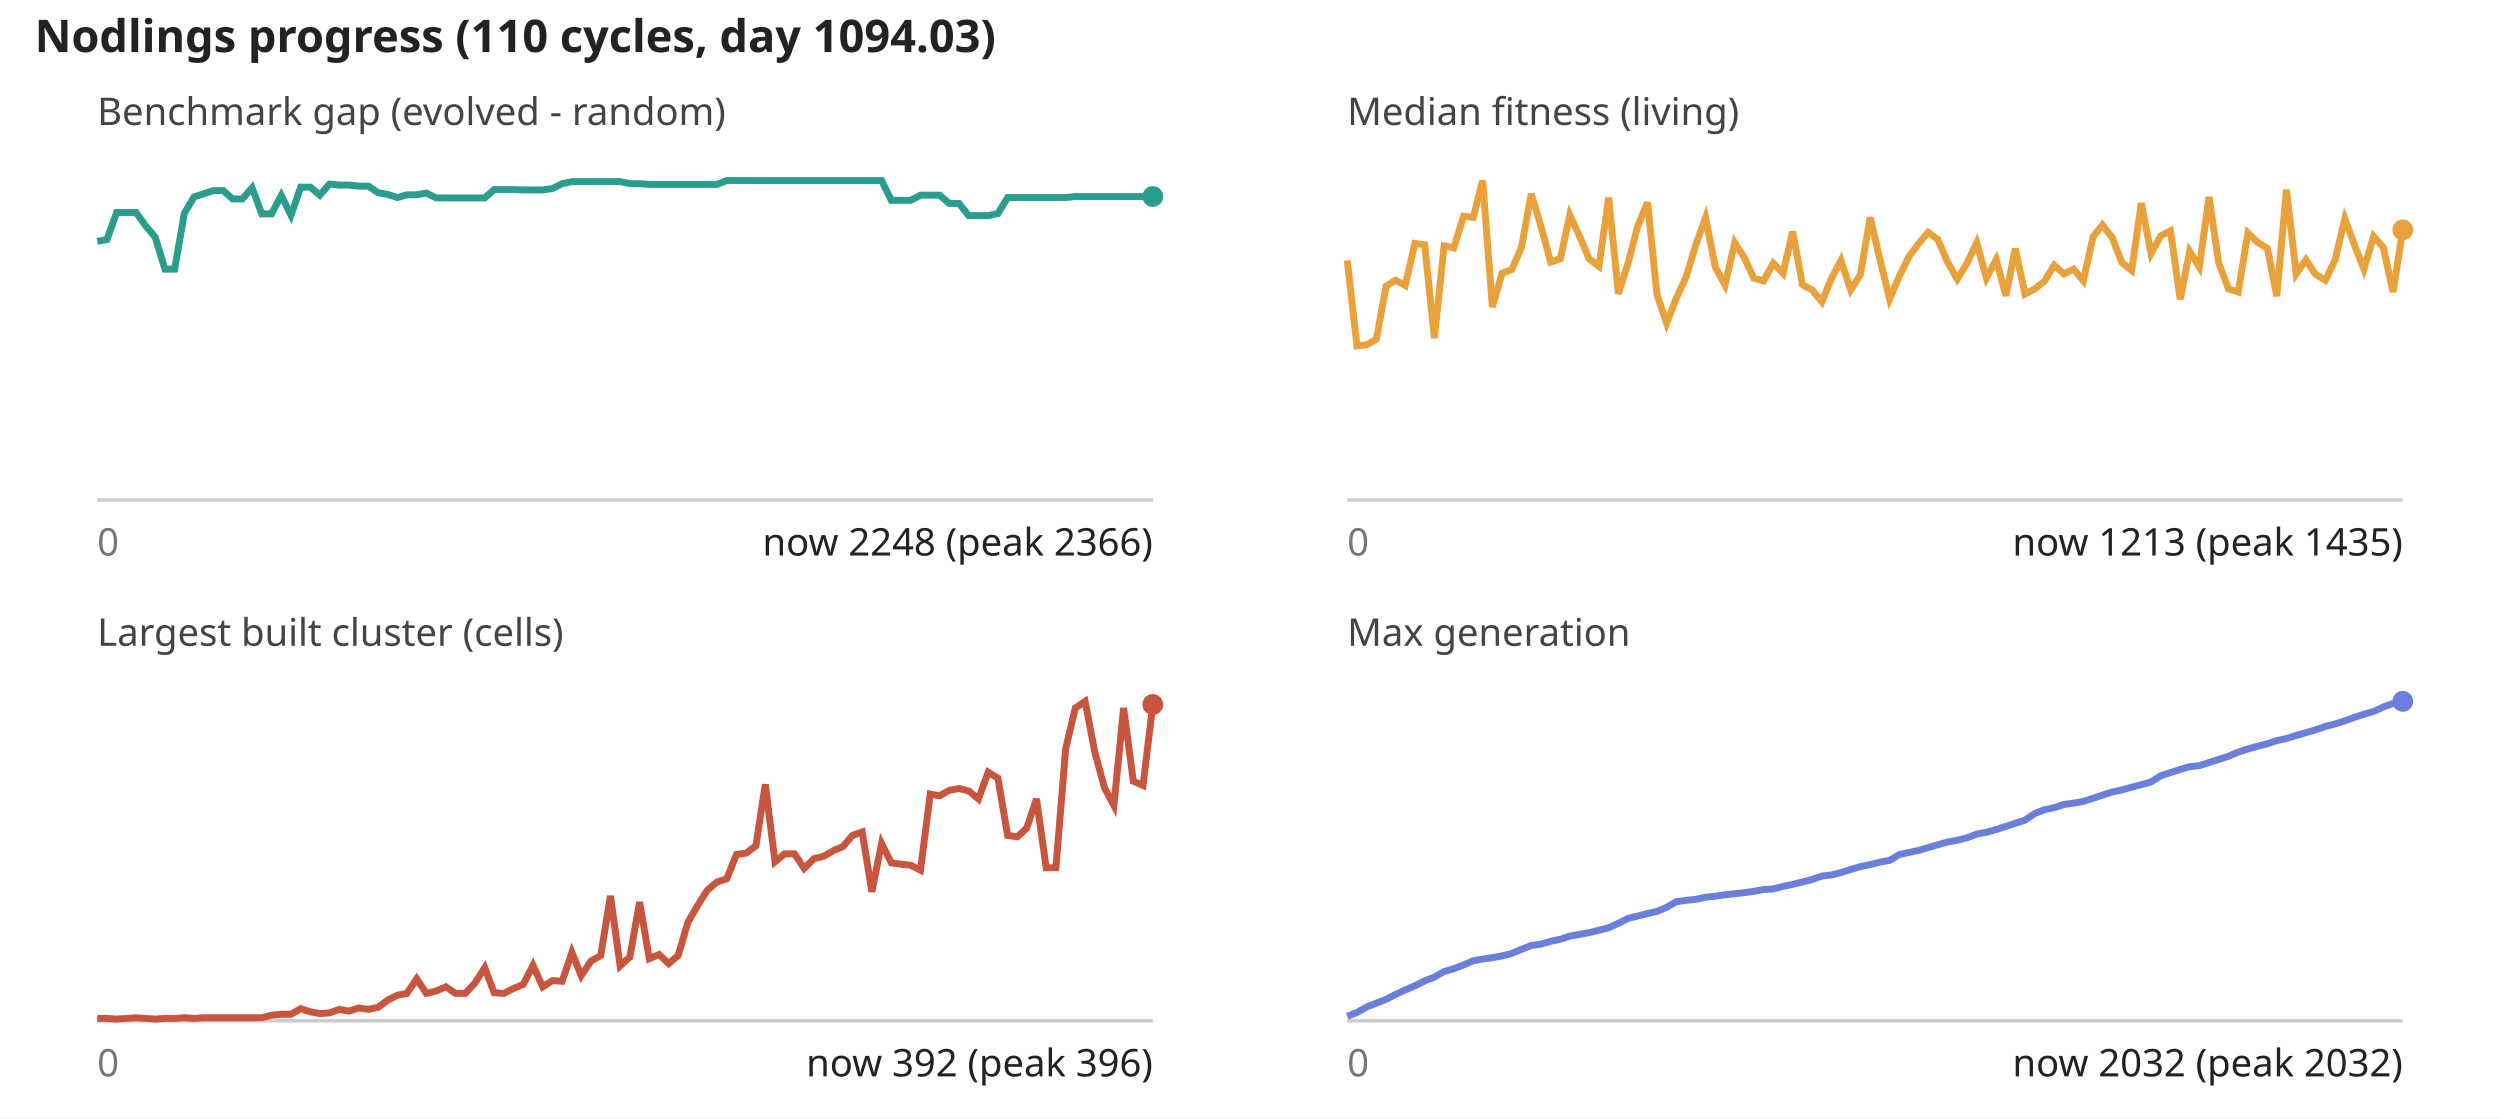
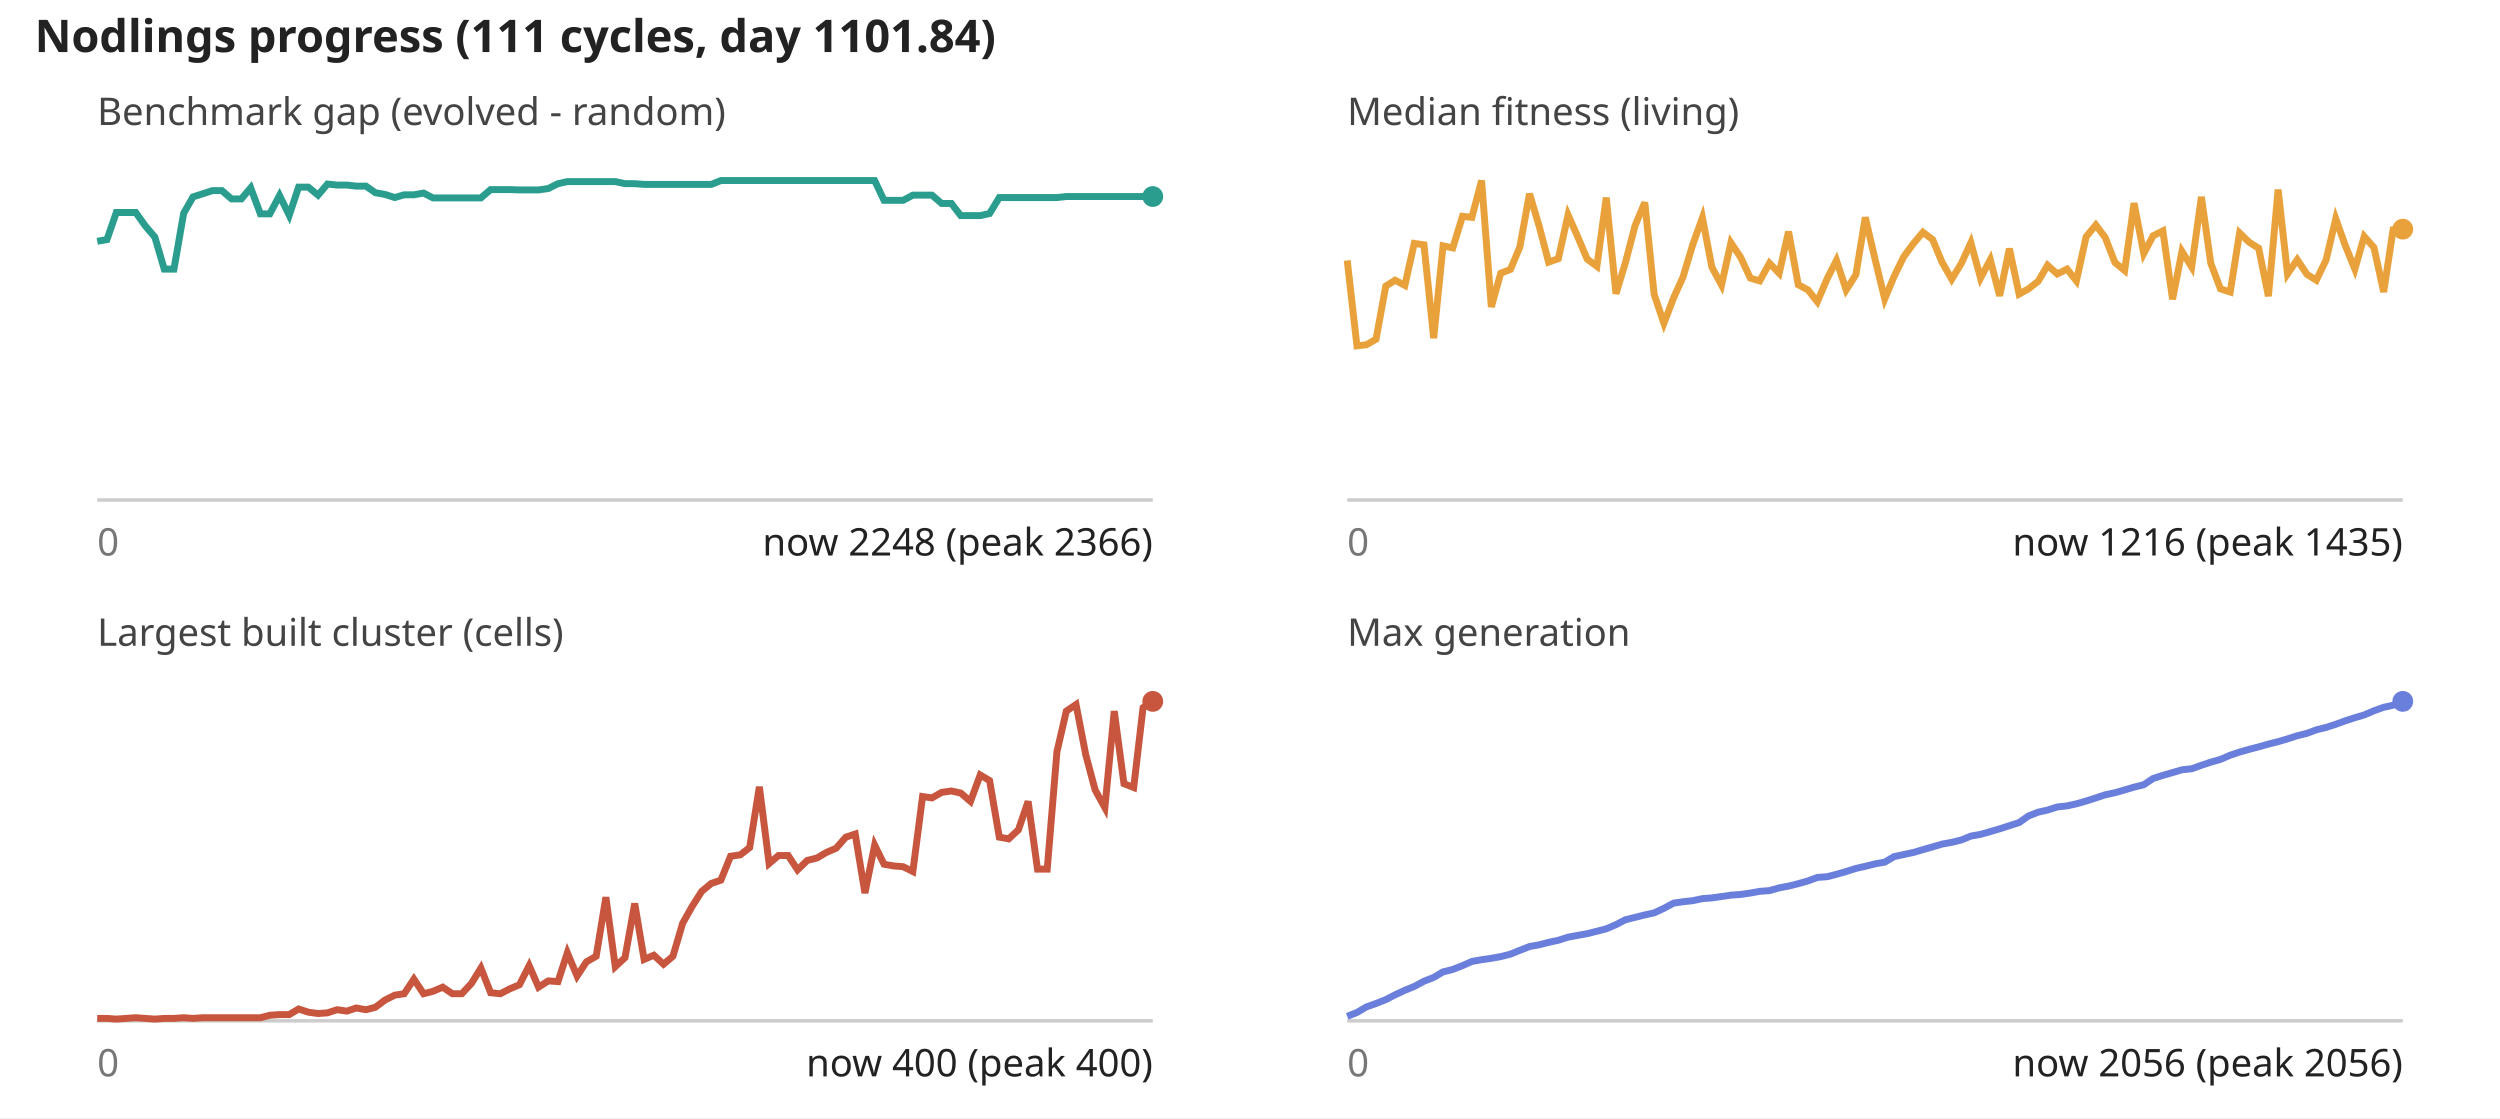
<svg xmlns="http://www.w3.org/2000/svg" viewBox="0 0 720 322" font-family="sans-serif" font-size="11">
  <rect width="100%" height="100%" fill="#fff" />
-   <text x="10" y="15" font-size="13" font-weight="bold" fill="#222">Nodlings progress (110 cycles, day 1094.03)</text>
+   <text x="10" y="15" font-size="13" font-weight="bold" fill="#222">Nodlings progress (111 cycles, day 1101.84)</text>
  <text x="28" y="36" fill="#444">Benchmark gap (evolved - random)</text>
  <line x1="28" y1="144" x2="332" y2="144" stroke="#ccc" />
-   <polyline fill="none" stroke="#2a9d8f" stroke-width="2" points="28.0,69.5 30.8,69.0 33.6,61.2 36.4,61.2 39.2,61.2 41.9,65.0 44.7,68.3 47.5,77.5 50.3,77.5 53.1,61.4 55.9,56.7 58.7,55.8 61.5,54.9 64.3,54.9 67.0,57.3 69.8,57.3 72.6,54.1 75.4,61.6 78.2,61.6 81.0,56.3 83.8,62.0 86.6,53.9 89.4,53.9 92.1,56.2 94.9,53.0 97.7,53.3 100.5,53.3 103.3,53.6 106.1,53.6 108.9,55.5 111.7,56.0 114.5,56.9 117.2,56.1 120.0,56.1 122.8,55.6 125.6,57.0 128.4,57.0 131.2,57.0 134.0,57.0 136.8,57.0 139.6,57.0 142.3,54.6 145.1,54.6 147.9,54.6 150.7,54.7 153.5,54.7 156.3,54.7 159.1,54.3 161.9,52.9 164.7,52.3 167.4,52.3 170.2,52.3 173.0,52.3 175.8,52.3 178.6,52.3 181.4,52.9 184.2,52.9 187.0,53.1 189.8,53.1 192.6,53.1 195.3,53.1 198.1,53.1 200.9,53.1 203.7,53.1 206.5,53.1 209.3,52.0 212.1,52.0 214.9,52.0 217.7,52.0 220.4,52.0 223.2,52.0 226.0,52.0 228.8,52.0 231.6,52.0 234.4,52.0 237.2,52.0 240.0,52.0 242.8,52.0 245.5,52.0 248.3,52.0 251.1,52.0 253.9,52.0 256.7,57.7 259.5,57.7 262.3,57.7 265.1,56.2 267.9,56.2 270.6,56.2 273.4,58.6 276.2,58.6 279.0,62.1 281.8,62.1 284.6,62.1 287.4,61.5 290.2,56.9 293.0,56.9 295.7,56.9 298.5,56.9 301.3,56.9 304.1,56.9 306.9,56.9 309.7,56.6 312.5,56.6 315.3,56.6 318.1,56.6 320.8,56.6 323.6,56.6 326.4,56.6 329.2,56.6 332.0,56.6" />
+   <polyline fill="none" stroke="#2a9d8f" stroke-width="2" points="28.0,69.5 30.8,69.0 33.5,61.2 36.3,61.2 39.1,61.2 41.8,65.0 44.6,68.3 47.3,77.5 50.1,77.5 52.9,61.4 55.6,56.7 58.4,55.8 61.2,54.9 63.9,54.9 66.7,57.3 69.5,57.3 72.2,54.1 75.0,61.6 77.7,61.6 80.5,56.3 83.3,62.0 86.0,53.9 88.8,53.9 91.6,56.2 94.3,53.0 97.1,53.3 99.9,53.3 102.6,53.6 105.4,53.6 108.1,55.5 110.9,56.0 113.7,56.9 116.4,56.1 119.2,56.1 122.0,55.6 124.7,57.0 127.5,57.0 130.3,57.0 133.0,57.0 135.8,57.0 138.5,57.0 141.3,54.6 144.1,54.6 146.8,54.6 149.6,54.7 152.4,54.7 155.1,54.7 157.9,54.3 160.7,52.9 163.4,52.3 166.2,52.3 168.9,52.3 171.7,52.3 174.5,52.3 177.2,52.3 180.0,52.9 182.8,52.9 185.5,53.1 188.3,53.1 191.1,53.1 193.8,53.1 196.6,53.1 199.3,53.1 202.1,53.1 204.9,53.1 207.6,52.0 210.4,52.0 213.2,52.0 215.9,52.0 218.7,52.0 221.5,52.0 224.2,52.0 227.0,52.0 229.7,52.0 232.5,52.0 235.3,52.0 238.0,52.0 240.8,52.0 243.6,52.0 246.3,52.0 249.1,52.0 251.9,52.0 254.6,57.7 257.4,57.7 260.1,57.7 262.9,56.2 265.7,56.2 268.4,56.2 271.2,58.6 274.0,58.6 276.7,62.1 279.5,62.1 282.3,62.1 285.0,61.5 287.8,56.9 290.5,56.9 293.3,56.9 296.1,56.9 298.8,56.9 301.6,56.9 304.4,56.9 307.1,56.6 309.9,56.6 312.7,56.6 315.4,56.6 318.2,56.6 320.9,56.6 323.7,56.6 326.5,56.6 329.2,56.6 332.0,56.6" />
  <circle cx="332.0" cy="56.6" r="3" fill="#2a9d8f" />
  <text x="28" y="160" fill="#777">0</text>
  <text x="332" y="160" text-anchor="end" fill="#222">now 2248 (peak 2366)</text>
  <text x="388" y="36" fill="#444">Median fitness (living)</text>
  <line x1="388" y1="144" x2="692" y2="144" stroke="#ccc" />
-   <polyline fill="none" stroke="#e9a23b" stroke-width="2" points="388.0,75.0 390.8,99.6 393.6,99.3 396.4,97.7 399.2,82.4 401.9,80.7 404.7,82.2 407.5,70.1 410.3,70.5 413.1,97.4 415.9,70.8 418.7,71.4 421.5,62.3 424.3,62.6 427.0,52.0 429.8,88.4 432.6,78.7 435.4,77.6 438.2,71.2 441.0,55.8 443.8,65.2 446.6,75.5 449.4,74.5 452.1,61.9 454.9,68.0 457.7,74.6 460.5,76.7 463.3,56.9 466.1,84.6 468.9,75.7 471.7,65.0 474.5,58.3 477.2,84.8 480.0,93.1 482.8,85.8 485.6,79.8 488.4,70.5 491.2,62.7 494.0,76.9 496.8,82.1 499.6,69.9 502.3,74.1 505.1,80.1 507.9,80.9 510.7,75.8 513.5,78.7 516.3,66.7 519.1,82.0 521.9,83.5 524.7,86.9 527.4,80.3 530.2,75.0 533.0,83.5 535.8,79.1 538.6,62.6 541.4,74.6 544.2,86.1 547.0,79.6 549.8,73.9 552.6,70.1 555.3,66.9 558.1,69.0 560.9,75.5 563.7,80.4 566.5,75.8 569.3,69.9 572.1,80.1 574.9,74.8 577.7,85.2 580.4,71.6 583.2,84.7 586.0,83.2 588.8,81.0 591.6,76.4 594.4,78.9 597.2,77.5 600.0,80.9 602.8,68.2 605.5,64.8 608.3,68.4 611.1,75.6 613.9,77.9 616.7,58.5 619.5,73.0 622.3,67.9 625.1,66.5 627.9,86.2 630.6,72.4 633.4,76.9 636.2,56.7 639.0,75.8 641.8,83.2 644.6,84.1 647.4,67.1 650.2,69.8 653.0,71.5 655.7,85.3 658.5,54.6 661.3,78.9 664.1,74.8 666.9,79.0 669.7,80.7 672.5,74.9 675.3,63.0 678.1,70.6 680.8,77.5 683.6,68.1 686.4,71.3 689.2,84.1 692.0,66.2" />
-   <circle cx="692.0" cy="66.2" r="3" fill="#e9a23b" />
+   <polyline fill="none" stroke="#e9a23b" stroke-width="2" points="388.0,75.0 390.8,99.6 393.5,99.3 396.3,97.7 399.1,82.4 401.8,80.7 404.6,82.2 407.3,70.1 410.1,70.5 412.9,97.4 415.6,70.8 418.4,71.4 421.2,62.3 423.9,62.6 426.7,52.0 429.5,88.4 432.2,78.7 435.0,77.6 437.7,71.2 440.5,55.8 443.3,65.2 446.0,75.5 448.8,74.5 451.6,61.9 454.3,68.0 457.1,74.6 459.9,76.7 462.6,56.9 465.4,84.6 468.1,75.7 470.9,65.0 473.7,58.3 476.4,84.8 479.2,93.1 482.0,85.8 484.7,79.8 487.5,70.5 490.3,62.7 493.0,76.9 495.8,82.1 498.5,69.9 501.3,74.1 504.1,80.1 506.8,80.9 509.6,75.8 512.4,78.7 515.1,66.7 517.9,82.0 520.7,83.5 523.4,86.9 526.2,80.3 528.9,75.0 531.7,83.5 534.5,79.1 537.2,62.6 540.0,74.6 542.8,86.1 545.5,79.6 548.3,73.9 551.1,70.1 553.8,66.9 556.6,69.0 559.3,75.5 562.1,80.4 564.9,75.8 567.6,69.9 570.4,80.1 573.2,74.8 575.9,85.2 578.7,71.6 581.5,84.7 584.2,83.2 587.0,81.0 589.7,76.4 592.5,78.9 595.3,77.5 598.0,80.9 600.8,68.2 603.6,64.8 606.3,68.4 609.1,75.6 611.9,77.9 614.6,58.5 617.4,73.0 620.1,67.9 622.9,66.5 625.7,86.2 628.4,72.4 631.2,76.9 634.0,56.7 636.7,75.8 639.5,83.2 642.3,84.1 645.0,67.1 647.8,69.8 650.5,71.5 653.3,85.3 656.1,54.6 658.8,78.9 661.6,74.8 664.4,79.0 667.1,80.7 669.9,74.9 672.7,63.0 675.4,70.6 678.2,77.5 680.9,68.1 683.7,71.3 686.5,84.1 689.2,66.2 692.0,66.0" />
+   <circle cx="692.0" cy="66.0" r="3" fill="#e9a23b" />
  <text x="388" y="160" fill="#777">0</text>
-   <text x="692" y="160" text-anchor="end" fill="#222">now 1213 (peak 1435)</text>
+   <text x="692" y="160" text-anchor="end" fill="#222">now 1216 (peak 1435)</text>
  <text x="28" y="186" fill="#444">Largest built cluster (cells)</text>
  <line x1="28" y1="294" x2="332" y2="294" stroke="#ccc" />
-   <polyline fill="none" stroke="#c8553d" stroke-width="2" points="28.0,293.3 30.8,293.3 33.6,293.5 36.4,293.3 39.2,293.1 41.9,293.3 44.7,293.5 47.5,293.3 50.3,293.3 53.1,293.1 55.9,293.3 58.7,293.1 61.5,293.1 64.3,293.1 67.0,293.1 69.8,293.1 72.6,293.1 75.4,293.1 78.2,292.4 81.0,292.1 83.8,292.1 86.6,290.5 89.4,291.4 92.1,291.9 94.9,291.7 97.7,290.7 100.5,291.2 103.3,290.3 106.1,290.7 108.9,290.1 111.7,288.0 114.5,286.6 117.2,286.1 120.0,281.9 122.8,286.1 125.6,285.4 128.4,284.2 131.2,286.1 134.0,286.1 136.8,283.1 139.6,278.7 142.3,285.9 145.1,286.1 147.9,284.7 150.7,283.5 153.5,278.0 156.3,284.2 159.1,282.4 161.9,282.6 164.7,274.3 167.4,281.0 170.2,276.8 173.0,275.2 175.8,258.0 178.6,278.2 181.4,275.6 184.2,259.8 187.0,276.1 189.8,274.9 192.6,277.5 195.3,275.2 198.1,265.7 200.9,260.8 203.7,256.4 206.5,254.0 209.3,253.1 212.1,246.1 214.9,245.7 217.7,243.6 220.4,225.9 223.2,248.2 226.0,245.9 228.8,245.9 231.6,250.1 234.4,247.3 237.2,246.6 240.0,245.0 242.8,243.8 245.5,240.6 248.3,239.6 251.1,256.8 253.9,242.9 256.7,248.5 259.5,248.9 262.3,249.2 265.1,250.6 267.9,228.7 270.6,229.2 273.4,227.6 276.2,227.1 279.0,227.8 281.8,230.1 284.6,222.4 287.4,224.1 290.2,240.6 293.0,241.0 295.7,238.5 298.5,230.1 301.3,249.9 304.1,249.9 306.9,215.7 309.7,203.9 312.5,202.0 315.3,216.6 318.1,226.9 320.8,232.0 323.6,203.9 326.4,225.0 329.2,226.2 332.0,202.9" />
-   <circle cx="332.0" cy="202.9" r="3" fill="#c8553d" />
+   <polyline fill="none" stroke="#c8553d" stroke-width="2" points="28.0,293.3 30.8,293.3 33.5,293.5 36.3,293.3 39.1,293.1 41.8,293.3 44.6,293.5 47.3,293.3 50.1,293.3 52.9,293.1 55.6,293.3 58.4,293.1 61.2,293.1 63.9,293.1 66.7,293.1 69.5,293.1 72.2,293.1 75.0,293.1 77.7,292.4 80.5,292.2 83.3,292.2 86.0,290.6 88.8,291.5 91.6,291.9 94.3,291.7 97.1,290.8 99.9,291.2 102.6,290.3 105.4,290.8 108.1,290.1 110.9,288.0 113.7,286.6 116.4,286.2 119.2,282.0 122.0,286.2 124.7,285.5 127.5,284.3 130.3,286.2 133.0,286.2 135.8,283.2 138.5,278.8 141.3,285.9 144.1,286.2 146.8,284.8 149.6,283.6 152.4,278.1 155.1,284.3 157.9,282.5 160.7,282.7 163.4,274.4 166.2,281.1 168.9,277.0 171.7,275.4 174.5,258.4 177.2,278.4 180.0,275.8 182.8,260.2 185.5,276.3 188.3,275.1 191.1,277.7 193.8,275.4 196.6,265.9 199.3,261.1 202.1,256.7 204.9,254.4 207.6,253.5 210.4,246.6 213.2,246.2 215.9,244.1 218.7,226.6 221.5,248.7 224.2,246.4 227.0,246.4 229.7,250.5 232.5,247.8 235.3,247.1 238.0,245.5 240.8,244.3 243.6,241.1 246.3,240.2 249.1,257.2 251.9,243.4 254.6,248.9 257.4,249.4 260.1,249.6 262.9,251.0 265.7,229.4 268.4,229.8 271.2,228.2 274.0,227.8 276.7,228.4 279.5,230.8 282.3,223.2 285.0,224.8 287.8,241.1 290.5,241.6 293.3,239.0 296.1,230.8 298.8,250.3 301.6,250.3 304.4,216.5 307.1,204.8 309.9,202.9 312.7,217.4 315.4,227.5 318.2,232.6 320.9,204.8 323.7,225.7 326.5,226.8 329.2,203.8 332.0,202.0" />
+   <circle cx="332.0" cy="202.0" r="3" fill="#c8553d" />
  <text x="28" y="310" fill="#777">0</text>
-   <text x="332" y="310" text-anchor="end" fill="#222">now 392 (peak 396)</text>
+   <text x="332" y="310" text-anchor="end" fill="#222">now 400 (peak 400)</text>
  <text x="388" y="186" fill="#444">Max generation</text>
  <line x1="388" y1="294" x2="692" y2="294" stroke="#ccc" />
-   <polyline fill="none" stroke="#6a7fdb" stroke-width="2" points="388.0,292.7 390.8,291.6 393.6,290.0 396.4,288.9 399.2,287.8 401.9,286.4 404.7,285.1 407.5,283.9 410.3,282.5 413.1,281.4 415.9,279.8 418.7,279.0 421.5,277.9 424.3,276.7 427.0,276.2 429.8,275.8 432.6,275.3 435.4,274.6 438.2,273.4 441.0,272.3 443.8,271.9 446.6,271.1 449.4,270.5 452.1,269.6 454.9,269.1 457.7,268.6 460.5,267.9 463.3,267.2 466.1,265.9 468.9,264.5 471.7,263.8 474.5,263.1 477.2,262.5 480.0,261.3 482.8,259.7 485.6,259.3 488.4,259.0 491.2,258.4 494.0,258.1 496.8,257.7 499.6,257.4 502.3,257.1 505.1,256.7 507.9,256.2 510.7,256.0 513.5,255.3 516.3,254.7 519.1,254.0 521.9,253.3 524.7,252.3 527.4,252.0 530.2,251.3 533.0,250.4 535.8,249.6 538.6,249.0 541.4,248.3 544.2,247.8 547.0,246.1 549.8,245.5 552.6,244.9 555.3,244.1 558.1,243.3 560.9,242.5 563.7,242.0 566.5,241.3 569.3,240.2 572.1,239.7 574.9,238.9 577.7,238.0 580.4,237.1 583.2,236.2 586.0,234.3 588.8,233.2 591.6,232.6 594.4,231.7 597.2,231.3 600.0,230.8 602.8,229.9 605.5,229.0 608.3,228.1 611.1,227.5 613.9,226.7 616.7,226.0 619.5,225.2 622.3,223.4 625.1,222.5 627.9,221.6 630.6,220.8 633.4,220.5 636.2,219.6 639.0,218.7 641.8,217.8 644.6,216.6 647.4,215.7 650.2,214.9 653.0,214.2 655.7,213.3 658.5,212.7 661.3,211.8 664.1,211.0 666.9,210.2 669.7,209.2 672.5,208.5 675.3,207.6 678.1,206.6 680.8,205.7 683.6,204.9 686.4,203.6 689.2,202.6 692.0,202.0" />
+   <polyline fill="none" stroke="#6a7fdb" stroke-width="2" points="388.0,292.7 390.8,291.6 393.5,290.0 396.3,289.0 399.1,287.9 401.8,286.5 404.6,285.2 407.3,284.1 410.1,282.6 412.9,281.5 415.6,279.9 418.4,279.2 421.2,278.1 423.9,276.9 426.7,276.4 429.5,276.0 432.2,275.5 435.0,274.8 437.7,273.7 440.5,272.6 443.3,272.1 446.0,271.4 448.8,270.8 451.6,269.9 454.3,269.4 457.1,268.9 459.9,268.2 462.6,267.5 465.4,266.3 468.1,264.9 470.9,264.2 473.7,263.5 476.4,262.9 479.2,261.6 482.0,260.1 484.7,259.7 487.5,259.4 490.3,258.8 493.0,258.6 495.8,258.2 498.5,257.8 501.3,257.6 504.1,257.2 506.8,256.7 509.6,256.5 512.4,255.7 515.1,255.2 517.9,254.5 520.7,253.7 523.4,252.7 526.2,252.5 528.9,251.8 531.7,251.0 534.5,250.1 537.2,249.5 540.0,248.8 542.8,248.3 545.5,246.7 548.3,246.1 551.1,245.5 553.8,244.7 556.6,243.9 559.3,243.1 562.1,242.6 564.9,241.9 567.6,240.8 570.4,240.3 573.2,239.5 575.9,238.7 578.7,237.8 581.5,236.9 584.2,235.0 587.0,233.9 589.7,233.3 592.5,232.4 595.3,232.1 598.0,231.5 600.8,230.7 603.6,229.8 606.3,228.9 609.1,228.3 611.9,227.5 614.6,226.7 617.4,226.0 620.1,224.2 622.9,223.3 625.7,222.5 628.4,221.7 631.2,221.4 634.0,220.4 636.7,219.5 639.5,218.7 642.3,217.5 645.0,216.6 647.8,215.8 650.5,215.1 653.3,214.3 656.1,213.6 658.8,212.8 661.6,211.9 664.4,211.2 667.1,210.2 669.9,209.5 672.7,208.6 675.4,207.6 678.2,206.7 680.9,205.9 683.7,204.7 686.5,203.7 689.2,203.1 692.0,202.0" />
  <circle cx="692.0" cy="202.0" r="3" fill="#6a7fdb" />
  <text x="388" y="310" fill="#777">0</text>
-   <text x="692" y="310" text-anchor="end" fill="#222">now 2032 (peak 2032)</text>
+   <text x="692" y="310" text-anchor="end" fill="#222">now 2056 (peak 2056)</text>
</svg>
